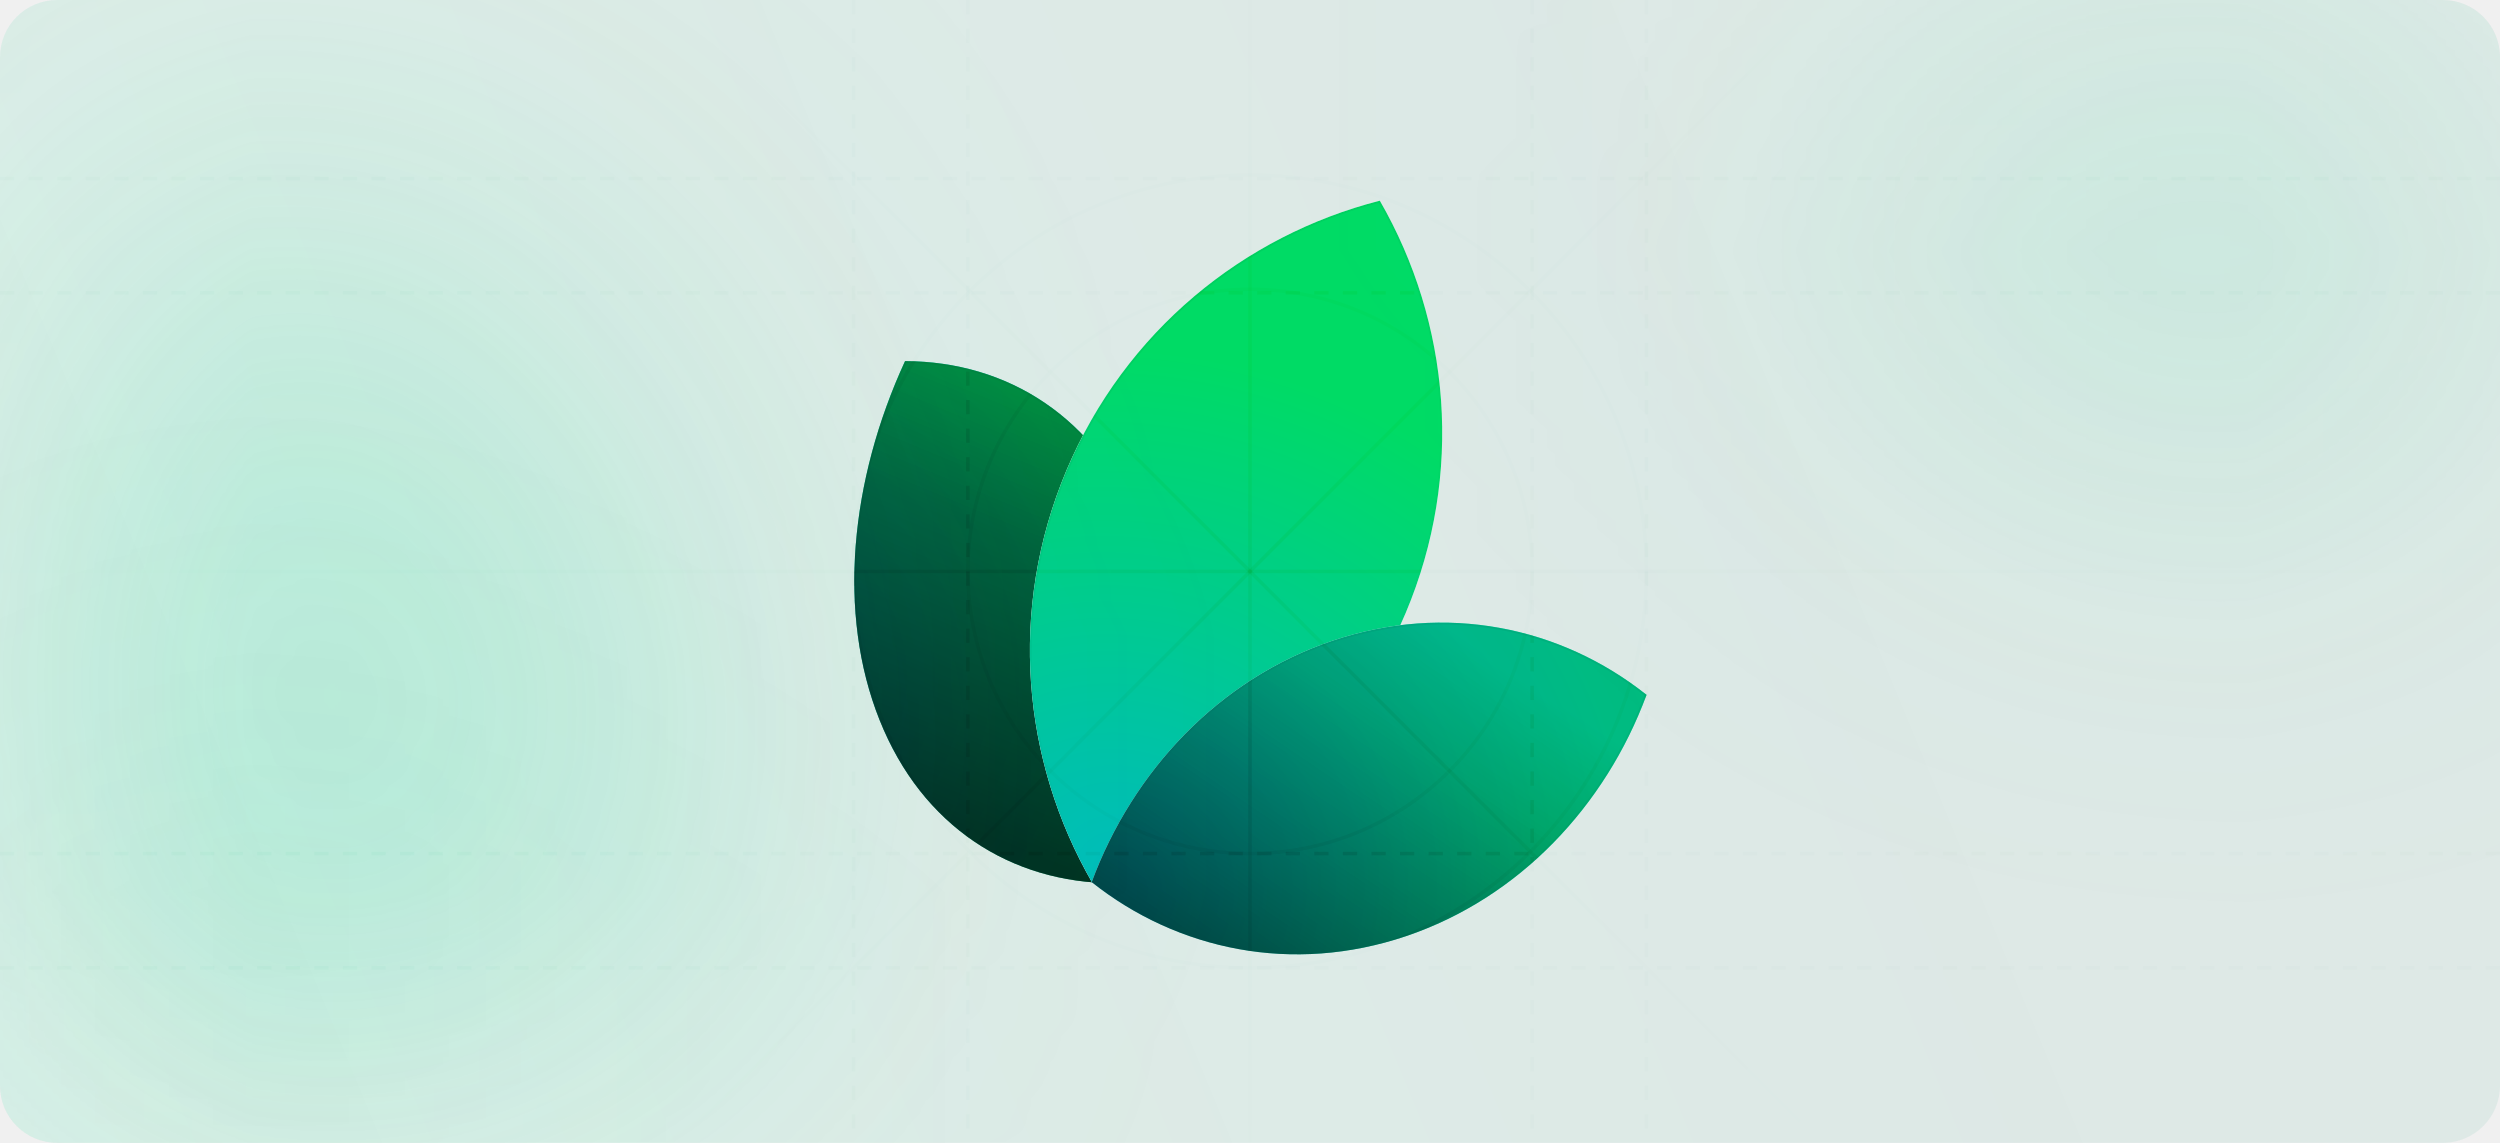
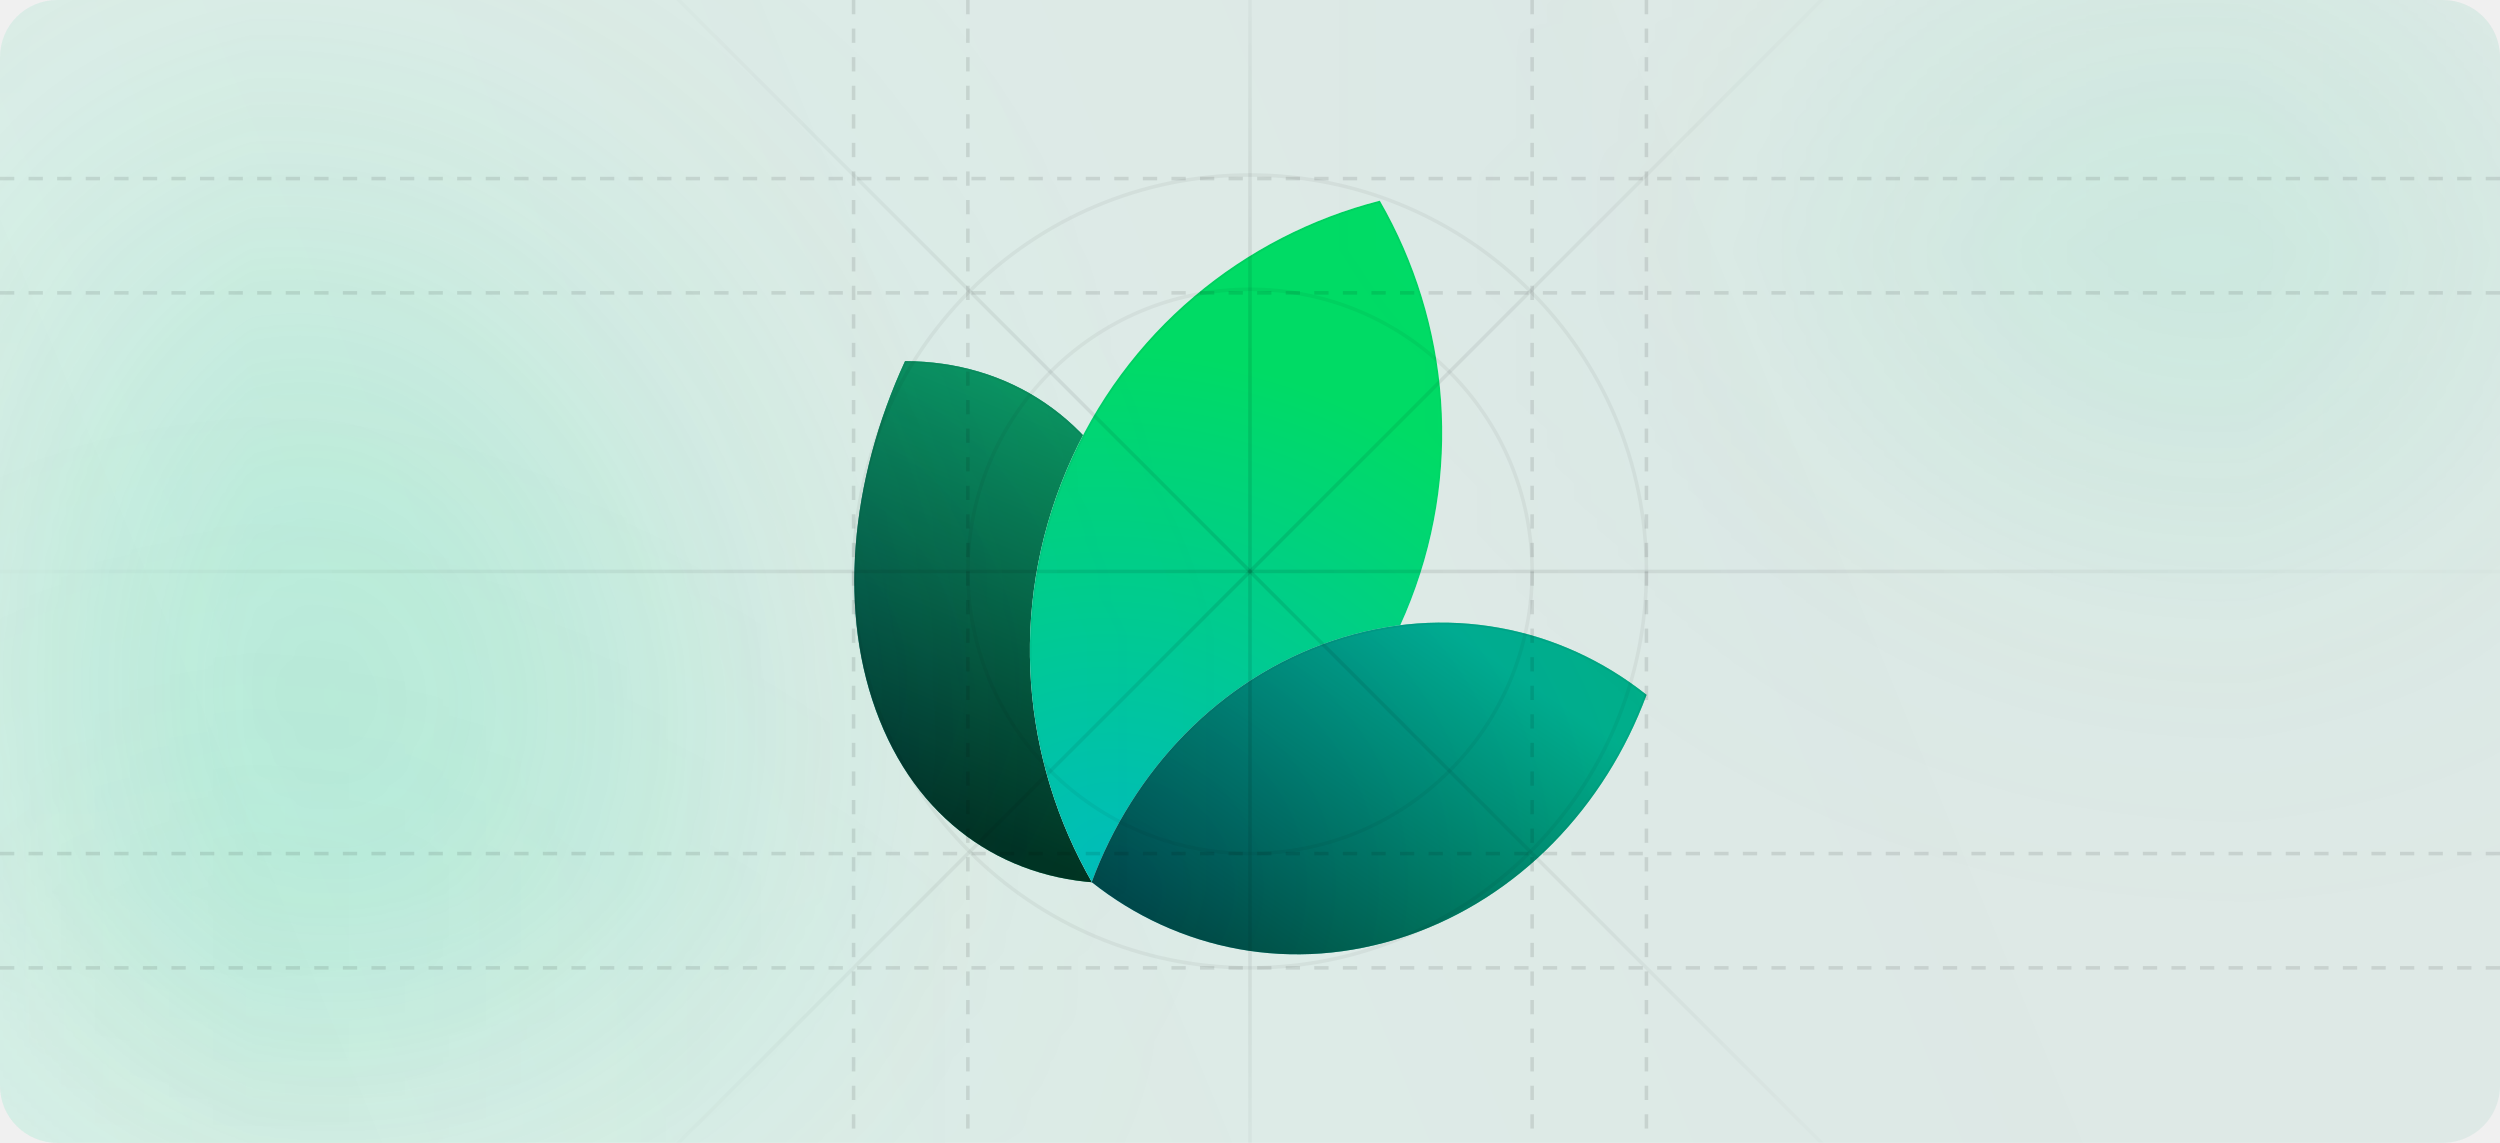
- <svg xmlns="http://www.w3.org/2000/svg" width="700" height="320" viewBox="0 0 700 320" fill="none">
-   <g clip-path="url(#clip0_2862_278)">
-     <rect width="700" height="320" rx="16" fill="url(#paint0_linear_2862_278)" />
-     <path d="M311.889 247.3C283.097 247.215 258.226 231.466 246.292 201.629C234.357 171.793 238.02 134.523 253.414 101.112C282.206 101.197 307.077 116.945 319.011 146.782C330.946 176.619 327.283 213.888 311.889 247.3Z" fill="white" />
-     <path d="M311.889 247.3C283.097 247.215 258.226 231.466 246.292 201.629C234.357 171.793 238.02 134.523 253.414 101.112C282.206 101.197 307.077 116.945 319.011 146.782C330.946 176.619 327.283 213.888 311.889 247.3Z" fill="url(#paint1_radial_2862_278)" />
-     <path d="M311.889 247.3C283.097 247.215 258.226 231.466 246.292 201.629C234.357 171.793 238.02 134.523 253.414 101.112C282.206 101.197 307.077 116.945 319.011 146.782C330.946 176.619 327.283 213.888 311.889 247.3Z" fill="black" fill-opacity="0.5" style="mix-blend-mode:hard-light" />
-     <path d="M311.889 247.3C283.097 247.215 258.226 231.466 246.292 201.629C234.357 171.793 238.02 134.523 253.414 101.112C282.206 101.197 307.077 116.945 319.011 146.782C330.946 176.619 327.283 213.888 311.889 247.3Z" fill="url(#paint2_linear_2862_278)" fill-opacity="0.5" style="mix-blend-mode:hard-light" />
-     <path d="M311.72 247.034C283.108 246.887 258.409 231.208 246.538 201.531C234.656 171.825 238.271 134.702 253.583 101.377C282.195 101.524 306.894 117.203 318.765 146.88C330.647 176.586 327.031 213.709 311.72 247.034Z" stroke="url(#paint3_linear_2862_278)" stroke-opacity="0.05" stroke-width="0.531" />
-     <path d="M305.839 247.174C343.92 237.419 377.154 210.619 393.585 171.64C410.017 132.661 405.98 90.199 386.347 56.193C348.266 65.948 315.032 92.749 298.601 131.728C282.169 170.706 286.206 213.168 305.839 247.174Z" fill="white" />
-     <path d="M305.839 247.174C343.92 237.419 377.154 210.619 393.585 171.64C410.017 132.661 405.98 90.199 386.347 56.193C348.266 65.948 315.032 92.749 298.601 131.728C282.169 170.706 286.206 213.168 305.839 247.174Z" fill="url(#paint4_radial_2862_278)" />
-     <path d="M393.341 171.537C376.971 210.369 343.89 237.091 305.969 246.867C286.462 212.959 282.476 170.663 298.845 131.831C315.215 92.998 348.295 66.276 386.217 56.5C405.724 90.408 409.71 132.704 393.341 171.537Z" stroke="url(#paint5_linear_2862_278)" stroke-opacity="0.05" stroke-width="0.531" />
-     <path d="M305.686 246.995C329.75 266.114 361.965 272.832 393.671 262.129C425.376 251.426 449.499 225.691 461.03 194.556C436.967 175.437 404.751 168.719 373.046 179.422C341.34 190.125 317.217 215.86 305.686 246.995Z" fill="white" />
-     <path d="M305.686 246.995C329.75 266.114 361.965 272.832 393.671 262.129C425.376 251.426 449.499 225.691 461.03 194.556C436.967 175.437 404.751 168.719 373.046 179.422C341.34 190.125 317.217 215.86 305.686 246.995Z" fill="url(#paint6_radial_2862_278)" />
-     <path d="M305.686 246.995C329.75 266.114 361.965 272.832 393.671 262.129C425.376 251.426 449.499 225.691 461.03 194.556C436.967 175.437 404.751 168.719 373.046 179.422C341.34 190.125 317.217 215.86 305.686 246.995Z" fill="black" fill-opacity="0.2" style="mix-blend-mode:hard-light" />
-     <path d="M305.686 246.995C329.75 266.114 361.965 272.832 393.671 262.129C425.376 251.426 449.499 225.691 461.03 194.556C436.967 175.437 404.751 168.719 373.046 179.422C341.34 190.125 317.217 215.86 305.686 246.995Z" fill="url(#paint7_linear_2862_278)" fill-opacity="0.5" style="mix-blend-mode:hard-light" />
-     <path d="M393.586 261.878C362.035 272.529 329.981 265.88 306.002 246.907C317.535 215.919 341.571 190.327 373.13 179.673C404.682 169.023 436.736 175.671 460.715 194.644C449.182 225.632 425.146 251.224 393.586 261.878Z" stroke="url(#paint8_linear_2862_278)" stroke-opacity="0.05" stroke-width="0.531" />
-     <g opacity="0.8" filter="url(#filter0_f_2862_278)">
-       <circle cx="660" cy="-60" r="160" fill="#18E299" fill-opacity="0.4" />
+ <svg xmlns="http://www.w3.org/2000/svg" xmlns:xlink="http://www.w3.org/1999/xlink" fill="none" height="320" viewBox="0 0 700 320" width="700">
+   <filter id="a" color-interpolation-filters="sRGB" filterUnits="userSpaceOnUse" height="800" width="800" x="260" y="-460">
+     <feFlood flood-opacity="0" result="BackgroundImageFix" />
+     <feBlend in="SourceGraphic" in2="BackgroundImageFix" mode="normal" result="shape" />
+     <feGaussianBlur result="effect1_foregroundBlur_2862_278" stdDeviation="120" />
+   </filter>
+   <filter id="b" color-interpolation-filters="sRGB" filterUnits="userSpaceOnUse" height="800" width="800" x="-380" y="-187">
+     <feFlood flood-opacity="0" result="BackgroundImageFix" />
+     <feBlend in="SourceGraphic" in2="BackgroundImageFix" mode="normal" result="shape" />
+     <feGaussianBlur result="effect1_foregroundBlur_2862_278" stdDeviation="120" />
+   </filter>
+   <filter id="c" color-interpolation-filters="sRGB" filterUnits="userSpaceOnUse" height="800" width="800" x="260" y="80">
+     <feFlood flood-opacity="0" result="BackgroundImageFix" />
+     <feBlend in="SourceGraphic" in2="BackgroundImageFix" mode="normal" result="shape" />
+     <feGaussianBlur result="effect1_foregroundBlur_2862_278" stdDeviation="120" />
+   </filter>
+   <filter id="d" color-interpolation-filters="sRGB" filterUnits="userSpaceOnUse" height="800" width="800" x="-380" y="13">
+     <feFlood flood-opacity="0" result="BackgroundImageFix" />
+     <feBlend in="SourceGraphic" in2="BackgroundImageFix" mode="normal" result="shape" />
+     <feGaussianBlur result="effect1_foregroundBlur_2862_278" stdDeviation="120" />
+   </filter>
+   <linearGradient id="e" gradientUnits="userSpaceOnUse" x1="0" x2="710.784" y1="320" y2="26.079">
+     <stop offset="0" stop-color="#18e299" stop-opacity=".09" />
+     <stop offset=".729" stop-color="#0d9373" stop-opacity=".08" />
+   </linearGradient>
+   <linearGradient id="f">
+     <stop offset="0" stop-color="#00b0bb" />
+     <stop offset="1" stop-color="#00db65" />
+   </linearGradient>
+   <radialGradient id="g" cx="0" cy="0" gradientTransform="matrix(166.5132 -29.44767 29.16364 164.9071 208.697 189.703)" gradientUnits="userSpaceOnUse" r="1" xlink:href="#f" />
+   <linearGradient id="h" gradientUnits="userSpaceOnUse" x1="306.587" x2="252.341" y1="93.56" y2="224.228">
+     <stop offset="0" stop-color="#18e299" />
+     <stop offset="1" />
+   </linearGradient>
+   <linearGradient id="i">
+     <stop offset="0" />
+     <stop offset="1" stop-opacity="0" />
+   </linearGradient>
+   <linearGradient id="j" gradientUnits="userSpaceOnUse" x1="311.84" x2="253.579" xlink:href="#i" y1="123.717" y2="224.761" />
+   <radialGradient id="k" cx="0" cy="0" gradientTransform="matrix(50.11022 -197.3701 217.0168 55.09831 313.407 243.64)" gradientUnits="userSpaceOnUse" r="1">
+     <stop offset="0" stop-color="#0bb" />
+     <stop offset=".713" stop-color="#00db65" />
+   </radialGradient>
+   <linearGradient id="l" gradientUnits="userSpaceOnUse" x1="308.586" x2="383.487" xlink:href="#i" y1="102.284" y2="201.169" />
+   <radialGradient id="m" cx="0" cy="0" gradientTransform="matrix(163.865 -60.78591 56.72369 152.9141 311.447 249.925)" gradientUnits="userSpaceOnUse" r="1" xlink:href="#f" />
+   <linearGradient id="n" gradientUnits="userSpaceOnUse" x1="395.843" x2="332.121" y1="169.781" y2="263.82">
+     <stop offset="0" stop-color="#00b1bc" />
+     <stop offset="1" />
+   </linearGradient>
+   <linearGradient id="o" gradientUnits="userSpaceOnUse" x1="395.843" x2="370.991" xlink:href="#i" y1="169.781" y2="271.799" />
+   <linearGradient id="p" gradientUnits="userSpaceOnUse" x1="350" x2="350" y1="0" y2="320">
+     <stop offset="0" stop-opacity="0" />
+     <stop offset="0" stop-opacity=".3" />
+     <stop offset=".333" />
+     <stop offset=".667" />
+     <stop offset="1" stop-opacity=".3" />
+   </linearGradient>
+   <linearGradient id="q">
+     <stop offset="0" stop-opacity=".1" />
+     <stop offset=".5" />
+     <stop offset="1" stop-opacity=".1" />
+   </linearGradient>
+   <linearGradient id="r" gradientUnits="userSpaceOnUse" x1="0" x2="700" xlink:href="#q" y1="160" y2="160" />
+   <linearGradient id="s" gradientUnits="userSpaceOnUse" x1="511" x2="189" xlink:href="#q" y1="-1" y2="321" />
+   <linearGradient id="t" gradientUnits="userSpaceOnUse" x1="511" x2="189" xlink:href="#q" y1="321" y2="-1" />
+   <clipPath id="u">
+     <rect height="320" rx="16" width="700" />
+   </clipPath>
+   <g clip-path="url(#u)">
+     <rect fill="url(#e)" height="320" rx="16" width="700" />
+     <path d="m311.889 247.3c-28.792-.085-53.663-15.834-65.597-45.671-11.935-29.836-8.272-67.106 7.122-100.517 28.792.085 53.663 15.833 65.597 45.67 11.935 29.837 8.272 67.106-7.122 100.518z" fill="#fff" />
+     <path d="m311.889 247.3c-28.792-.085-53.663-15.834-65.597-45.671-11.935-29.836-8.272-67.106 7.122-100.517 28.792.085 53.663 15.833 65.597 45.67 11.935 29.837 8.272 67.106-7.122 100.518z" fill="url(#g)" />
+     <path d="m311.889 247.3c-28.792-.085-53.663-15.834-65.597-45.671-11.935-29.836-8.272-67.106 7.122-100.517 28.792.085 53.663 15.833 65.597 45.67 11.935 29.837 8.272 67.106-7.122 100.518z" fill="#000" fill-opacity=".5" />
+     <path d="m311.889 247.3c-28.792-.085-53.663-15.834-65.597-45.671-11.935-29.836-8.272-67.106 7.122-100.517 28.792.085 53.663 15.833 65.597 45.67 11.935 29.837 8.272 67.106-7.122 100.518z" fill="url(#h)" fill-opacity=".5" />
+     <path d="m311.72 247.034c-28.612-.147-53.311-15.826-65.182-45.503-11.882-29.706-8.267-66.829 7.045-100.154 28.612.147 53.311 15.826 65.182 45.503 11.882 29.706 8.266 66.829-7.045 100.154z" stroke="url(#j)" stroke-opacity=".05" stroke-width=".531" />
+     <path d="m305.839 247.174c38.081-9.755 71.315-36.555 87.746-75.534 16.432-38.979 12.395-81.441-7.238-115.447-38.081 9.754-71.315 36.555-87.746 75.535-16.432 38.978-12.395 81.44 7.238 115.446z" fill="#fff" />
+     <path d="m305.839 247.174c38.081-9.755 71.315-36.555 87.746-75.534 16.432-38.979 12.395-81.441-7.238-115.447-38.081 9.754-71.315 36.555-87.746 75.535-16.432 38.978-12.395 81.44 7.238 115.446z" fill="url(#k)" />
+     <path d="m393.341 171.537c-16.37 38.832-49.451 65.554-87.372 75.33-19.507-33.908-23.493-76.204-7.124-115.036 16.37-38.833 49.45-65.555 87.372-75.331 19.507 33.907 23.493 76.204 7.124 115.037z" stroke="url(#l)" stroke-opacity=".05" stroke-width=".531" />
+     <path d="m305.686 246.995c24.064 19.119 56.279 25.837 87.985 15.134 31.705-10.703 55.828-36.438 67.359-67.573-24.063-19.119-56.279-25.837-87.984-15.134-31.706 10.703-55.829 36.438-67.36 67.573z" fill="#fff" />
+     <path d="m305.686 246.995c24.064 19.119 56.279 25.837 87.985 15.134 31.705-10.703 55.828-36.438 67.359-67.573-24.063-19.119-56.279-25.837-87.984-15.134-31.706 10.703-55.829 36.438-67.36 67.573z" fill="url(#m)" />
+     <path d="m305.686 246.995c24.064 19.119 56.279 25.837 87.985 15.134 31.705-10.703 55.828-36.438 67.359-67.573-24.063-19.119-56.279-25.837-87.984-15.134-31.706 10.703-55.829 36.438-67.36 67.573z" fill="#000" fill-opacity=".2" />
+     <path d="m305.686 246.995c24.064 19.119 56.279 25.837 87.985 15.134 31.705-10.703 55.828-36.438 67.359-67.573-24.063-19.119-56.279-25.837-87.984-15.134-31.706 10.703-55.829 36.438-67.36 67.573z" fill="url(#n)" fill-opacity=".5" />
+     <path d="m393.586 261.878c-31.551 10.651-63.605 4.002-87.584-14.971 11.533-30.988 35.569-56.58 67.128-67.234 31.552-10.65 63.606-4.002 87.585 14.971-11.533 30.988-35.569 56.58-67.129 67.234z" stroke="url(#o)" stroke-opacity=".05" stroke-width=".531" />
+     <g filter="url(#a)" opacity=".8">
+       <circle cx="660" cy="-60" fill="#18e299" fill-opacity=".4" r="160" />
    </g>
-     <g opacity="0.8" filter="url(#filter1_f_2862_278)">
-       <circle cx="20" cy="213" r="160" fill="#18E299" fill-opacity="0.33" />
+     <g filter="url(#b)" opacity=".8">
+       <circle cx="20" cy="213" fill="#18e299" fill-opacity=".33" r="160" />
    </g>
-     <g opacity="0.8" filter="url(#filter2_f_2862_278)">
-       <circle cx="660" cy="480" r="160" fill="#18E299" fill-opacity="0.52" />
+     <g filter="url(#c)" opacity=".8">
+       <circle cx="660" cy="480" fill="#18e299" fill-opacity=".52" r="160" />
    </g>
-     <g opacity="0.8" filter="url(#filter3_f_2862_278)">
-       <circle cx="20" cy="413" r="160" fill="#18E299" fill-opacity="0.22" />
+     <g filter="url(#d)" opacity=".8">
+       <circle cx="20" cy="413" fill="#18e299" fill-opacity=".22" r="160" />
    </g>
-     <g style="mix-blend-mode:overlay" opacity="0.1">
-       <path d="M0 50H700" stroke="black" stroke-dasharray="4 4" />
+     <g stroke="#000">
+       <path d="m0 50h700" opacity=".1" stroke-dasharray="4 4" />
+       <path d="m0 82h700" opacity=".1" stroke-dasharray="4 4" />
+       <path d="m239 0v320" opacity=".1" stroke-dasharray="4 4" />
+       <path d="m271 0v320" opacity=".1" stroke-dasharray="4 4" />
+       <path d="m461 0v320" opacity=".1" stroke-dasharray="4 4" />
    </g>
-     <g style="mix-blend-mode:overlay" opacity="0.1">
-       <path d="M0 82H700" stroke="black" stroke-dasharray="4 4" />
-     </g>
-     <g style="mix-blend-mode:overlay" opacity="0.1">
-       <path d="M239 0L239 320" stroke="black" stroke-dasharray="4 4" />
-     </g>
-     <g style="mix-blend-mode:overlay" opacity="0.1">
-       <path d="M271 0L271 320" stroke="black" stroke-dasharray="4 4" />
-     </g>
-     <g style="mix-blend-mode:overlay" opacity="0.1">
-       <path d="M461 0L461 320" stroke="black" stroke-dasharray="4 4" />
-     </g>
-     <g style="mix-blend-mode:overlay" opacity="0.1">
-       <path d="M350 0L350 320" stroke="url(#paint9_linear_2862_278)" />
-     </g>
-     <g style="mix-blend-mode:overlay" opacity="0.1">
-       <path d="M429 0L429 320" stroke="black" stroke-dasharray="4 4" />
-     </g>
-     <g style="mix-blend-mode:overlay" opacity="0.1">
-       <path d="M0 271H700" stroke="black" stroke-dasharray="4 4" />
-     </g>
-     <g style="mix-blend-mode:overlay" opacity="0.1">
-       <path d="M0 239H700" stroke="black" stroke-dasharray="4 4" />
-     </g>
-     <g style="mix-blend-mode:overlay" opacity="0.1">
-       <path d="M0 160H700" stroke="url(#paint10_linear_2862_278)" />
-     </g>
-     <g style="mix-blend-mode:overlay" opacity="0.1">
-       <path d="M511 -1L189 321" stroke="url(#paint11_linear_2862_278)" />
-     </g>
-     <g style="mix-blend-mode:overlay" opacity="0.1">
-       <path d="M511 321L189 -1" stroke="url(#paint12_linear_2862_278)" />
-     </g>
-     <g style="mix-blend-mode:overlay" opacity="0.05">
-       <circle cx="350" cy="160" r="111" stroke="black" />
-     </g>
-     <g style="mix-blend-mode:overlay" opacity="0.05">
-       <circle cx="350" cy="160" r="79" stroke="black" />
-     </g>
+     <path d="m350 0v320" opacity=".1" stroke="url(#p)" />
+     <path d="m429 0v320" opacity=".1" stroke="#000" stroke-dasharray="4 4" />
+     <path d="m0 271h700" opacity=".1" stroke="#000" stroke-dasharray="4 4" />
+     <path d="m0 239h700" opacity=".1" stroke="#000" stroke-dasharray="4 4" />
+     <path d="m0 160h700" opacity=".1" stroke="url(#r)" />
+     <path d="m511-1-322 322" opacity=".1" stroke="url(#s)" />
+     <path d="m511 321-322-322" opacity=".1" stroke="url(#t)" />
+     <circle cx="350" cy="160" opacity=".05" r="111" stroke="#000" />
+     <circle cx="350" cy="160" opacity=".05" r="79" stroke="#000" />
  </g>
-   <defs>
-     <filter id="filter0_f_2862_278" x="260" y="-460" width="800" height="800" filterUnits="userSpaceOnUse" color-interpolation-filters="sRGB">
-       <feFlood flood-opacity="0" result="BackgroundImageFix" />
-       <feBlend mode="normal" in="SourceGraphic" in2="BackgroundImageFix" result="shape" />
-       <feGaussianBlur stdDeviation="120" result="effect1_foregroundBlur_2862_278" />
-     </filter>
-     <filter id="filter1_f_2862_278" x="-380" y="-187" width="800" height="800" filterUnits="userSpaceOnUse" color-interpolation-filters="sRGB">
-       <feFlood flood-opacity="0" result="BackgroundImageFix" />
-       <feBlend mode="normal" in="SourceGraphic" in2="BackgroundImageFix" result="shape" />
-       <feGaussianBlur stdDeviation="120" result="effect1_foregroundBlur_2862_278" />
-     </filter>
-     <filter id="filter2_f_2862_278" x="260" y="80" width="800" height="800" filterUnits="userSpaceOnUse" color-interpolation-filters="sRGB">
-       <feFlood flood-opacity="0" result="BackgroundImageFix" />
-       <feBlend mode="normal" in="SourceGraphic" in2="BackgroundImageFix" result="shape" />
-       <feGaussianBlur stdDeviation="120" result="effect1_foregroundBlur_2862_278" />
-     </filter>
-     <filter id="filter3_f_2862_278" x="-380" y="13" width="800" height="800" filterUnits="userSpaceOnUse" color-interpolation-filters="sRGB">
-       <feFlood flood-opacity="0" result="BackgroundImageFix" />
-       <feBlend mode="normal" in="SourceGraphic" in2="BackgroundImageFix" result="shape" />
-       <feGaussianBlur stdDeviation="120" result="effect1_foregroundBlur_2862_278" />
-     </filter>
-     <linearGradient id="paint0_linear_2862_278" x1="1.04308e-05" y1="320" x2="710.784" y2="26.079" gradientUnits="userSpaceOnUse">
-       <stop stop-color="#18E299" stop-opacity="0.09" />
-       <stop offset="0.729" stop-color="#0D9373" stop-opacity="0.08" />
-     </linearGradient>
-     <radialGradient id="paint1_radial_2862_278" cx="0" cy="0" r="1" gradientUnits="userSpaceOnUse" gradientTransform="translate(208.697 189.703) rotate(-10.029) scale(169.097 167.466)">
-       <stop stop-color="#00B0BB" />
-       <stop offset="1" stop-color="#00DB65" />
-     </radialGradient>
-     <linearGradient id="paint2_linear_2862_278" x1="306.587" y1="93.56" x2="252.341" y2="224.228" gradientUnits="userSpaceOnUse">
-       <stop stop-color="#18E299" />
-       <stop offset="1" />
-     </linearGradient>
-     <linearGradient id="paint3_linear_2862_278" x1="311.84" y1="123.717" x2="253.579" y2="224.761" gradientUnits="userSpaceOnUse">
-       <stop />
-       <stop offset="1" stop-opacity="0" />
-     </linearGradient>
-     <radialGradient id="paint4_radial_2862_278" cx="0" cy="0" r="1" gradientUnits="userSpaceOnUse" gradientTransform="translate(313.407 243.64) rotate(-75.7542) scale(203.632 223.902)">
-       <stop stop-color="#00BBBB" />
-       <stop offset="0.713" stop-color="#00DB65" />
-     </radialGradient>
-     <linearGradient id="paint5_linear_2862_278" x1="308.586" y1="102.284" x2="383.487" y2="201.169" gradientUnits="userSpaceOnUse">
-       <stop />
-       <stop offset="1" stop-opacity="0" />
-     </linearGradient>
-     <radialGradient id="paint6_radial_2862_278" cx="0" cy="0" r="1" gradientUnits="userSpaceOnUse" gradientTransform="translate(311.447 249.925) rotate(-20.3524) scale(174.776 163.096)">
-       <stop stop-color="#00B0BB" />
-       <stop offset="1" stop-color="#00DB65" />
-     </radialGradient>
-     <linearGradient id="paint7_linear_2862_278" x1="395.843" y1="169.781" x2="332.121" y2="263.82" gradientUnits="userSpaceOnUse">
-       <stop stop-color="#00B1BC" />
-       <stop offset="1" />
-     </linearGradient>
-     <linearGradient id="paint8_linear_2862_278" x1="395.843" y1="169.781" x2="370.991" y2="271.799" gradientUnits="userSpaceOnUse">
-       <stop />
-       <stop offset="1" stop-opacity="0" />
-     </linearGradient>
-     <linearGradient id="paint9_linear_2862_278" x1="350" y1="0" x2="350" y2="320" gradientUnits="userSpaceOnUse">
-       <stop stop-opacity="0" />
-       <stop offset="0" stop-opacity="0.3" />
-       <stop offset="0.333" />
-       <stop offset="0.667" />
-       <stop offset="1" stop-opacity="0.3" />
-     </linearGradient>
-     <linearGradient id="paint10_linear_2862_278" x1="0" y1="160" x2="700" y2="160" gradientUnits="userSpaceOnUse">
-       <stop stop-opacity="0.1" />
-       <stop offset="0.5" />
-       <stop offset="1" stop-opacity="0.1" />
-     </linearGradient>
-     <linearGradient id="paint11_linear_2862_278" x1="511" y1="-1" x2="189" y2="321" gradientUnits="userSpaceOnUse">
-       <stop stop-opacity="0.1" />
-       <stop offset="0.5" />
-       <stop offset="1" stop-opacity="0.1" />
-     </linearGradient>
-     <linearGradient id="paint12_linear_2862_278" x1="511" y1="321" x2="189" y2="-1" gradientUnits="userSpaceOnUse">
-       <stop stop-opacity="0.1" />
-       <stop offset="0.5" />
-       <stop offset="1" stop-opacity="0.1" />
-     </linearGradient>
-     <clipPath id="clip0_2862_278">
-       <rect width="700" height="320" rx="16" fill="white" />
-     </clipPath>
-   </defs>
</svg>
